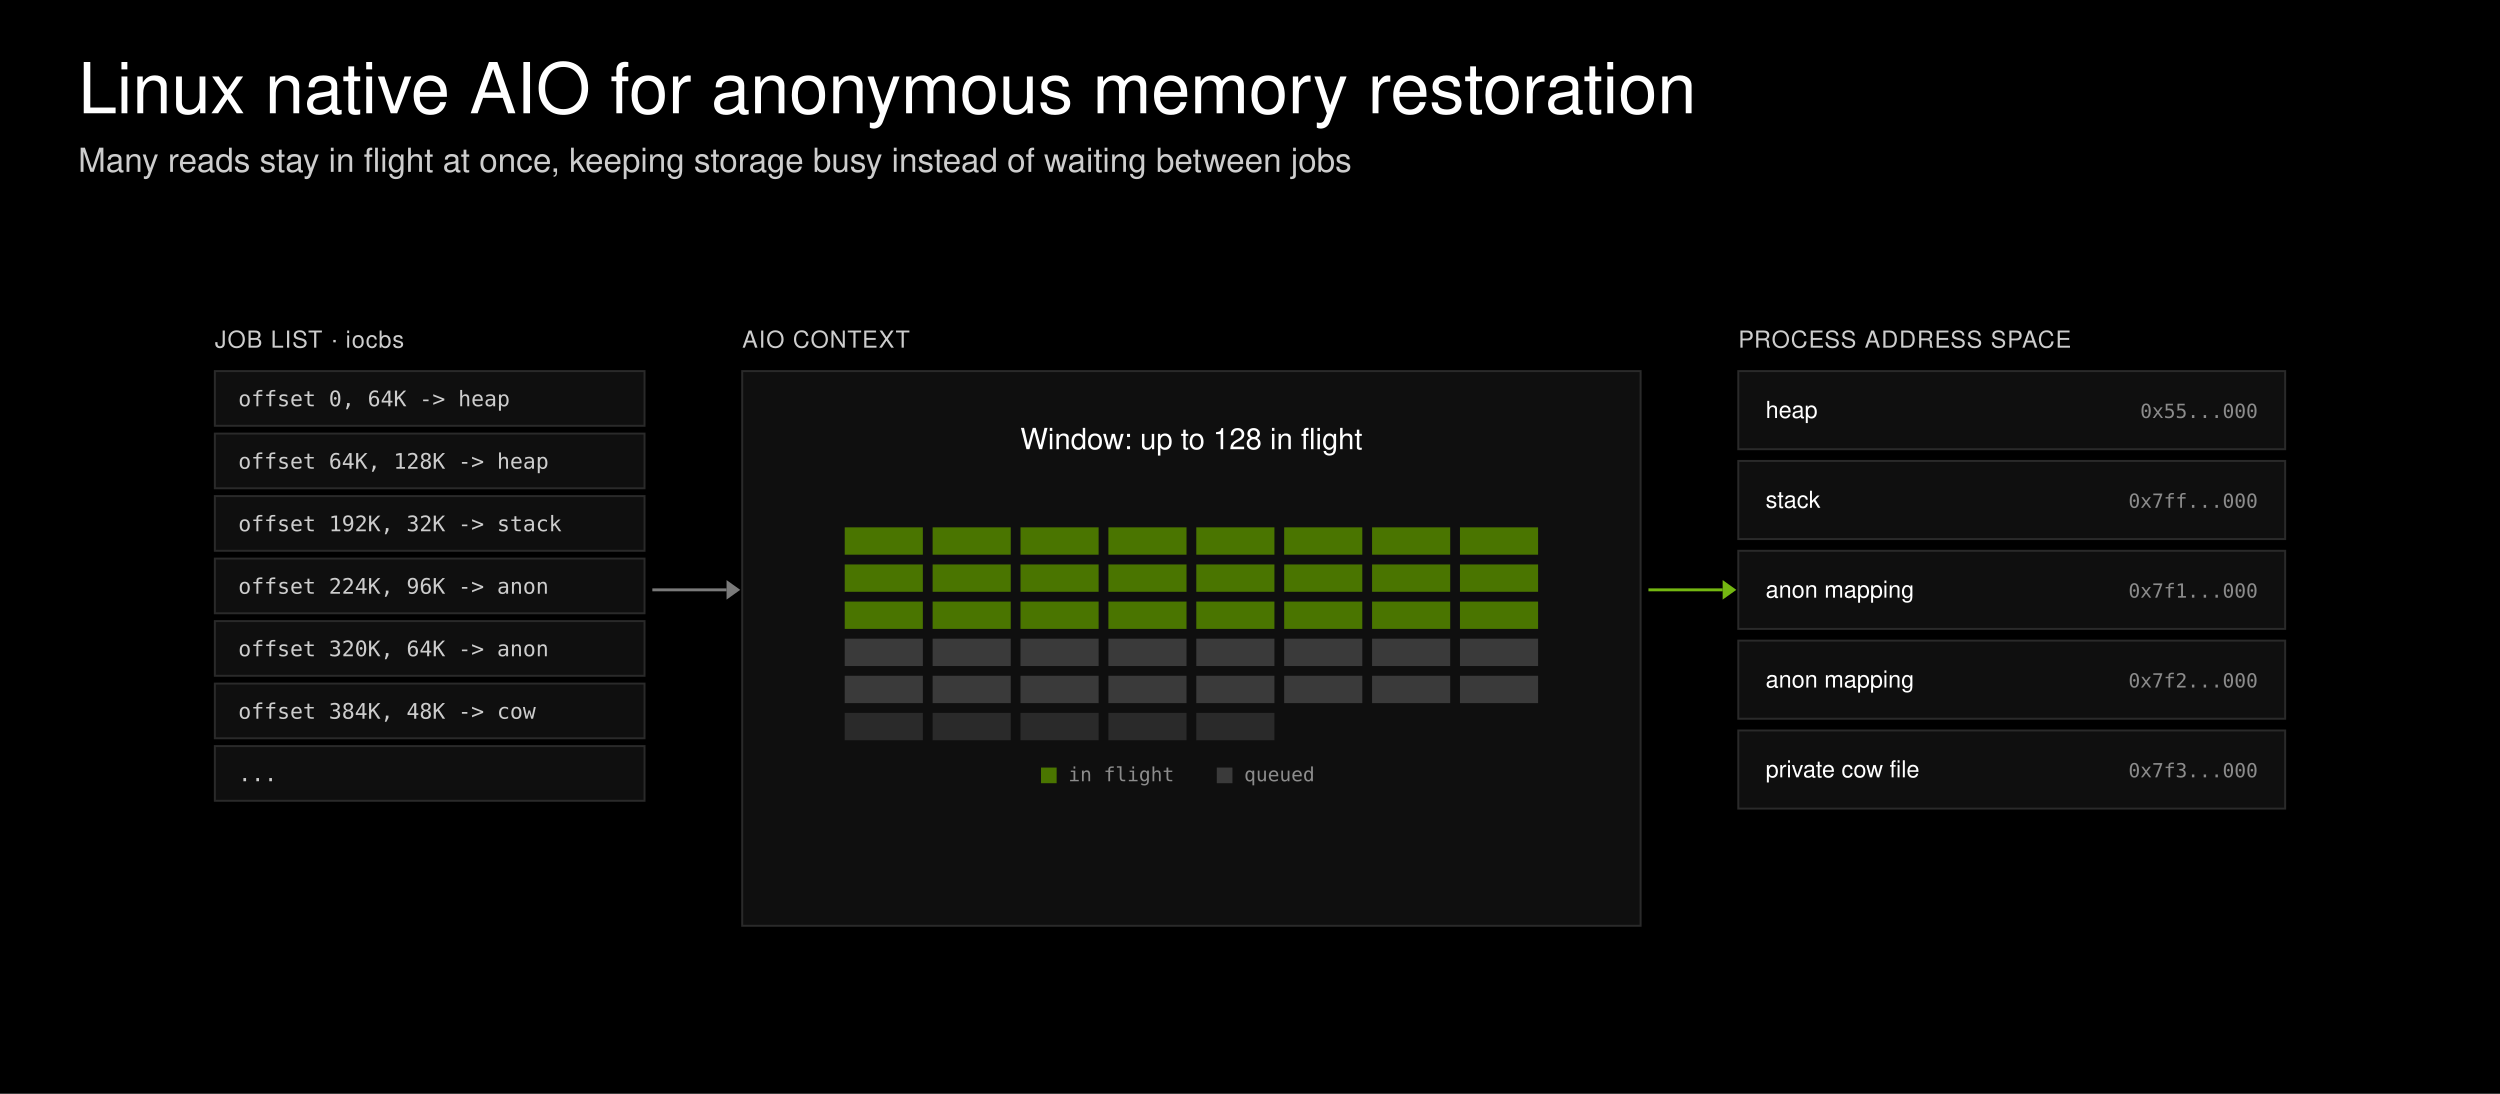
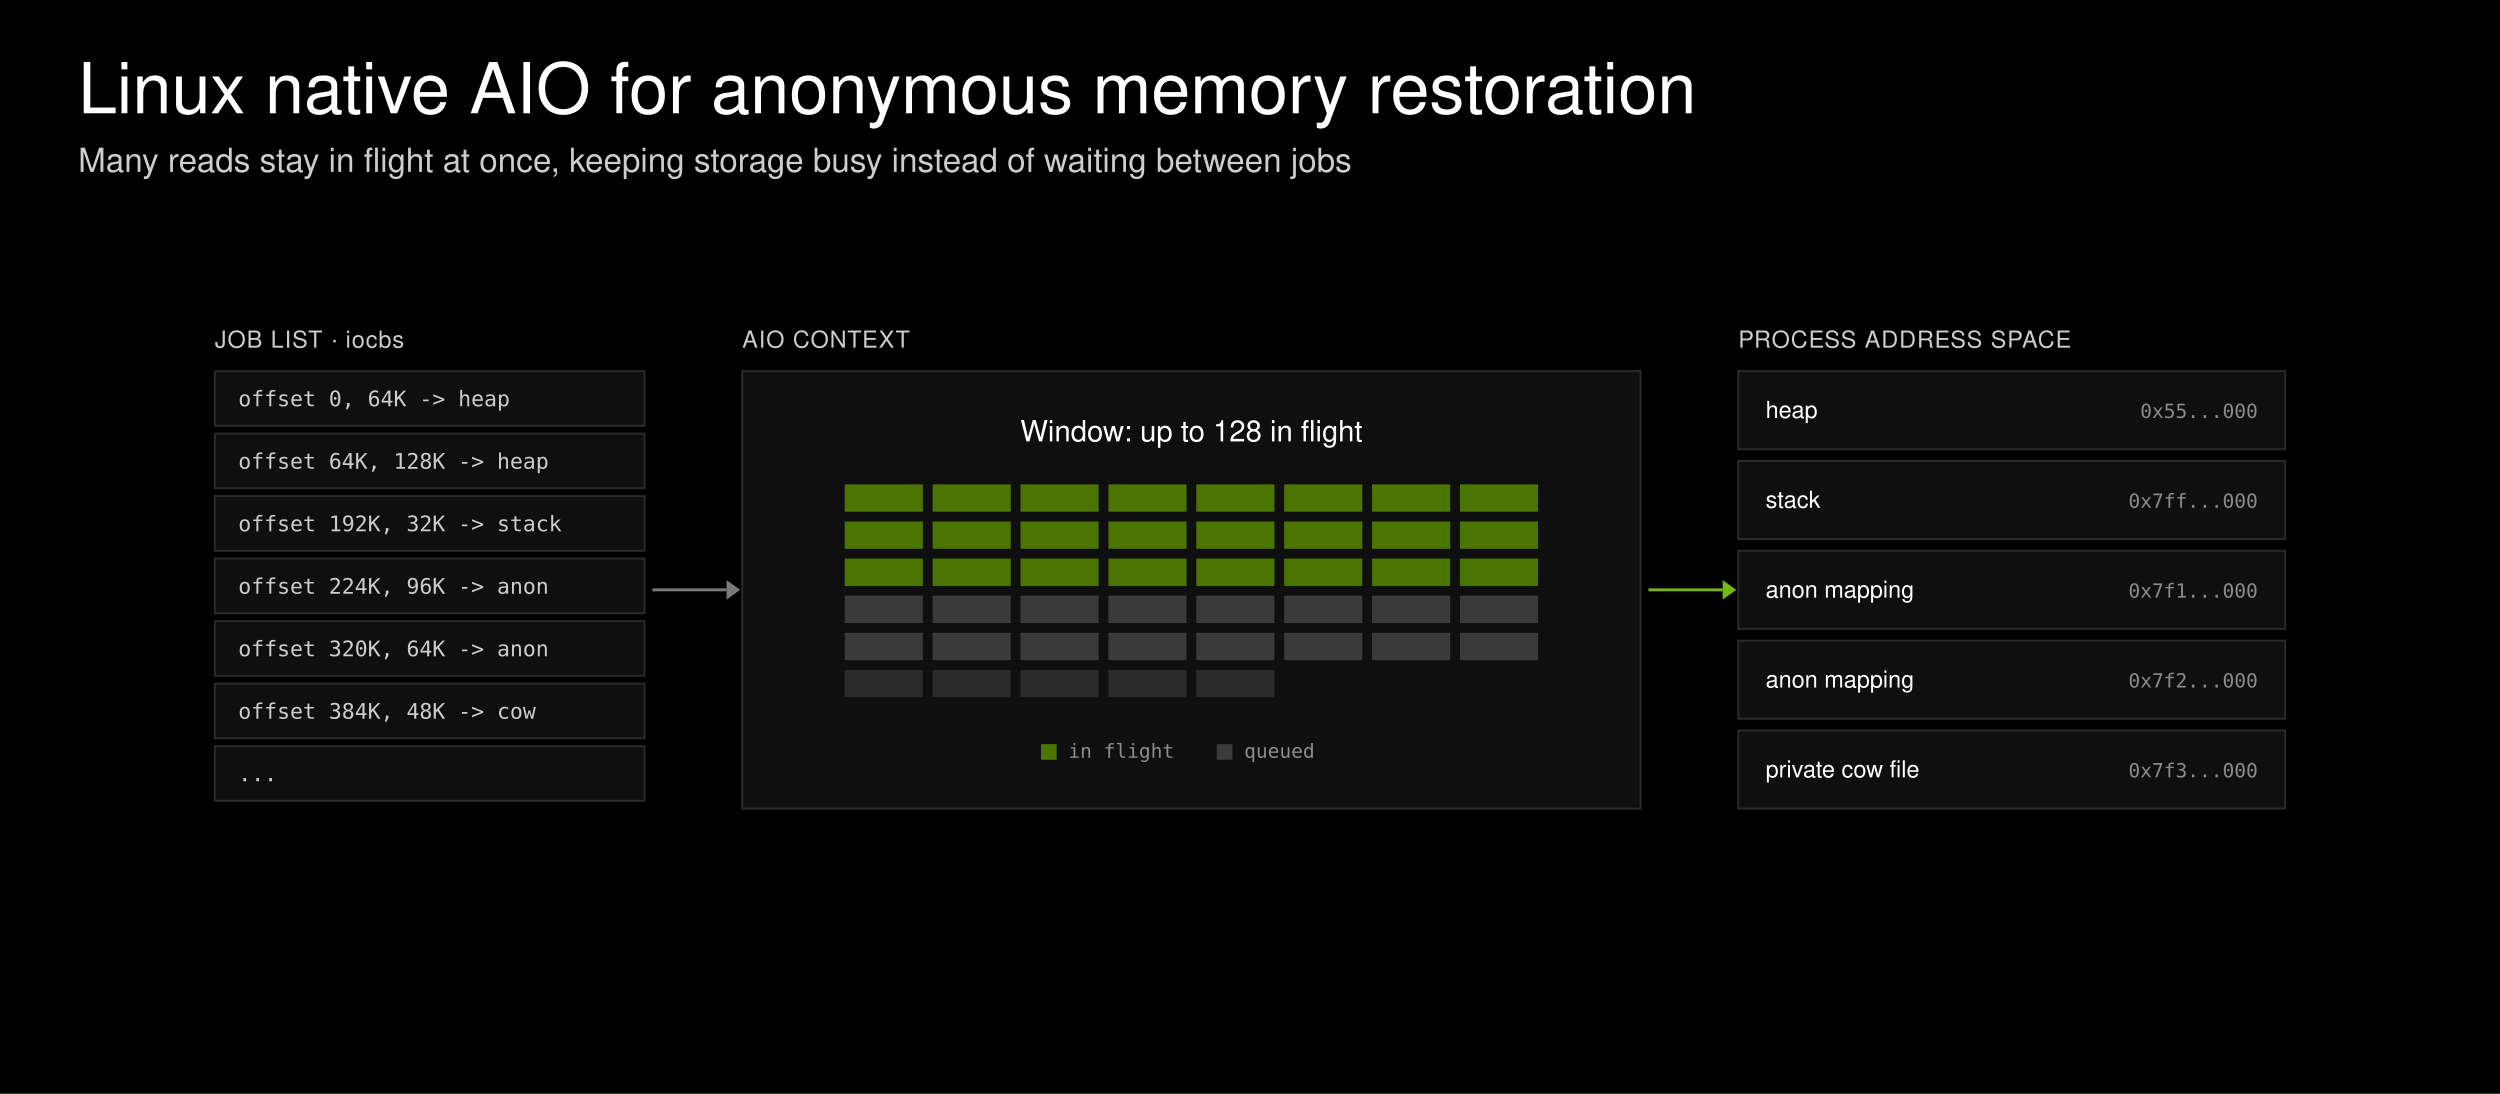
<svg xmlns="http://www.w3.org/2000/svg" width="1280" height="560" viewBox="0 0 1280 560" role="img" aria-label="Parallel AIO restore pipeline overlaps memory-region reads">
  <rect width="1280" height="560" fill="#000000" />
  <style>
  .title { font-family: "Helvetica Neue", Helvetica, Geist, Arial, sans-serif; font-size: 36px; font-weight: 300; fill: #ffffff; }
  .subtitle { font-family: "Helvetica Neue", Helvetica, Geist, Arial, sans-serif; font-size: 17px; font-weight: 300; fill: #cdcdcd; }
  .panel-label { font-family: Geist, "Helvetica Neue", Helvetica, Arial, sans-serif; font-size: 13px; font-weight: 600; fill: #ffffff; letter-spacing: 0.08em; text-transform: uppercase; }
  .panel-sub { font-family: "Geist Mono", "SF Mono", Menlo, Consolas, monospace; font-size: 12px; font-weight: 400; fill: #8c8c8c; }
  .section-label { font-family: Geist, "Helvetica Neue", Helvetica, Arial, sans-serif; font-size: 12px; font-weight: 500; fill: #cdcdcd; letter-spacing: 0.04em; text-transform: uppercase; }
  .card-title { font-family: Geist, "Helvetica Neue", Helvetica, Arial, sans-serif; font-size: 15px; font-weight: 500; fill: #ffffff; }
  .card-meta { font-family: "Geist Mono", "SF Mono", Menlo, Consolas, monospace; font-size: 11px; font-weight: 400; fill: #8c8c8c; }
  .item { font-family: "Geist Mono", "SF Mono", Menlo, Consolas, monospace; font-size: 11px; font-weight: 400; fill: #cdcdcd; }
  .vma-label { font-family: Geist, "Helvetica Neue", Helvetica, Arial, sans-serif; font-size: 12px; font-weight: 500; fill: #ffffff; }
  .vma-addr { font-family: "Geist Mono", "SF Mono", Menlo, Consolas, monospace; font-size: 10px; font-weight: 400; fill: #8c8c8c; }
  .arrow-label { font-family: Geist, "Helvetica Neue", Helvetica, Arial, sans-serif; font-size: 12px; font-weight: 500; fill: #cdcdcd; }
  .arrow-meta { font-family: "Geist Mono", "SF Mono", Menlo, Consolas, monospace; font-size: 10px; font-weight: 400; fill: #8c8c8c; }
</style>
  <text class="title" x="40" y="58">Linux native AIO for anonymous memory restoration</text>
  <text class="subtitle" x="40" y="88">Many reads stay in flight at once, keeping storage busy instead of waiting between jobs</text>
  <text class="section-label" x="110.0" y="178">JOB LIST · iocbs</text>
  <text class="section-label" x="380.0" y="178">AIO CONTEXT</text>
  <text class="section-label" x="890.0" y="178">PROCESS ADDRESS SPACE</text>
  <rect x="110.0" y="190" width="220" height="28" fill="#0f0f0f" stroke="#2a2a2a" stroke-width="1" />
  <text class="item" x="122.0" y="208.0">offset 0,    64K -&gt; heap</text>
  <rect x="110.0" y="222" width="220" height="28" fill="#0f0f0f" stroke="#2a2a2a" stroke-width="1" />
  <text class="item" x="122.0" y="240.0">offset 64K,  128K -&gt; heap</text>
  <rect x="110.0" y="254" width="220" height="28" fill="#0f0f0f" stroke="#2a2a2a" stroke-width="1" />
  <text class="item" x="122.0" y="272.0">offset 192K, 32K -&gt; stack</text>
  <rect x="110.0" y="286" width="220" height="28" fill="#0f0f0f" stroke="#2a2a2a" stroke-width="1" />
  <text class="item" x="122.0" y="304.0">offset 224K, 96K -&gt; anon</text>
  <rect x="110.0" y="318" width="220" height="28" fill="#0f0f0f" stroke="#2a2a2a" stroke-width="1" />
  <text class="item" x="122.0" y="336.0">offset 320K, 64K -&gt; anon</text>
  <rect x="110.0" y="350" width="220" height="28" fill="#0f0f0f" stroke="#2a2a2a" stroke-width="1" />
  <text class="item" x="122.0" y="368.0">offset 384K, 48K -&gt; cow</text>
  <rect x="110.0" y="382" width="220" height="28" fill="#0f0f0f" stroke="#2a2a2a" stroke-width="1" />
  <text class="item" x="122.0" y="400.0">...</text>
-   <rect x="380.0" y="190" width="460" height="284" fill="#0f0f0f" stroke="#2a2a2a" stroke-width="1" />
-   <text class="card-title" x="610.0" y="230" text-anchor="middle">Window: up to 128 in flight</text>
-   <rect x="432.5" y="270" width="40" height="14" fill="#4a7500" />
-   <rect x="477.5" y="270" width="40" height="14" fill="#4a7500" />
-   <rect x="522.5" y="270" width="40" height="14" fill="#4a7500" />
-   <rect x="567.5" y="270" width="40" height="14" fill="#4a7500" />
-   <rect x="612.5" y="270" width="40" height="14" fill="#4a7500" />
-   <rect x="657.5" y="270" width="40" height="14" fill="#4a7500" />
-   <rect x="702.5" y="270" width="40" height="14" fill="#4a7500" />
-   <rect x="747.5" y="270" width="40" height="14" fill="#4a7500" />
-   <rect x="432.5" y="289" width="40" height="14" fill="#4a7500" />
-   <rect x="477.5" y="289" width="40" height="14" fill="#4a7500" />
-   <rect x="522.5" y="289" width="40" height="14" fill="#4a7500" />
-   <rect x="567.5" y="289" width="40" height="14" fill="#4a7500" />
-   <rect x="612.5" y="289" width="40" height="14" fill="#4a7500" />
-   <rect x="657.5" y="289" width="40" height="14" fill="#4a7500" />
-   <rect x="702.5" y="289" width="40" height="14" fill="#4a7500" />
-   <rect x="747.5" y="289" width="40" height="14" fill="#4a7500" />
-   <rect x="432.5" y="308" width="40" height="14" fill="#4a7500" />
-   <rect x="477.5" y="308" width="40" height="14" fill="#4a7500" />
-   <rect x="522.5" y="308" width="40" height="14" fill="#4a7500" />
-   <rect x="567.5" y="308" width="40" height="14" fill="#4a7500" />
-   <rect x="612.5" y="308" width="40" height="14" fill="#4a7500" />
-   <rect x="657.5" y="308" width="40" height="14" fill="#4a7500" />
-   <rect x="702.5" y="308" width="40" height="14" fill="#4a7500" />
-   <rect x="747.5" y="308" width="40" height="14" fill="#4a7500" />
-   <rect x="432.5" y="327" width="40" height="14" fill="#3a3a3a" />
-   <rect x="477.5" y="327" width="40" height="14" fill="#3a3a3a" />
-   <rect x="522.5" y="327" width="40" height="14" fill="#3a3a3a" />
-   <rect x="567.5" y="327" width="40" height="14" fill="#3a3a3a" />
-   <rect x="612.5" y="327" width="40" height="14" fill="#3a3a3a" />
-   <rect x="657.5" y="327" width="40" height="14" fill="#3a3a3a" />
-   <rect x="702.5" y="327" width="40" height="14" fill="#3a3a3a" />
-   <rect x="747.5" y="327" width="40" height="14" fill="#3a3a3a" />
-   <rect x="432.5" y="346" width="40" height="14" fill="#3a3a3a" />
-   <rect x="477.5" y="346" width="40" height="14" fill="#3a3a3a" />
-   <rect x="522.5" y="346" width="40" height="14" fill="#3a3a3a" />
-   <rect x="567.5" y="346" width="40" height="14" fill="#3a3a3a" />
-   <rect x="612.5" y="346" width="40" height="14" fill="#3a3a3a" />
-   <rect x="657.5" y="346" width="40" height="14" fill="#3a3a3a" />
-   <rect x="702.5" y="346" width="40" height="14" fill="#3a3a3a" />
-   <rect x="747.5" y="346" width="40" height="14" fill="#3a3a3a" />
-   <rect x="432.5" y="365" width="40" height="14" fill="#2a2a2a" />
-   <rect x="477.5" y="365" width="40" height="14" fill="#2a2a2a" />
-   <rect x="522.5" y="365" width="40" height="14" fill="#2a2a2a" />
-   <rect x="567.5" y="365" width="40" height="14" fill="#2a2a2a" />
-   <rect x="612.5" y="365" width="40" height="14" fill="#2a2a2a" />
-   <rect x="533.0" y="393" width="8" height="8" fill="#4a7500" />
-   <text class="arrow-meta" x="547.0" y="400" fill="#cdcdcd">in flight</text>
-   <rect x="623.0" y="393" width="8" height="8" fill="#3a3a3a" />
-   <text class="arrow-meta" x="637.0" y="400" fill="#cdcdcd">queued</text>
+   <rect x="380.0" y="190" width="460" height="224" fill="#0f0f0f" stroke="#2a2a2a" stroke-width="1" />
+   <text class="card-title" x="610.0" y="226" text-anchor="middle">Window: up to 128 in flight</text>
+   <rect x="432.5" y="248" width="40" height="14" fill="#4a7500" />
+   <rect x="477.5" y="248" width="40" height="14" fill="#4a7500" />
+   <rect x="522.5" y="248" width="40" height="14" fill="#4a7500" />
+   <rect x="567.5" y="248" width="40" height="14" fill="#4a7500" />
+   <rect x="612.5" y="248" width="40" height="14" fill="#4a7500" />
+   <rect x="657.5" y="248" width="40" height="14" fill="#4a7500" />
+   <rect x="702.5" y="248" width="40" height="14" fill="#4a7500" />
+   <rect x="747.5" y="248" width="40" height="14" fill="#4a7500" />
+   <rect x="432.5" y="267" width="40" height="14" fill="#4a7500" />
+   <rect x="477.5" y="267" width="40" height="14" fill="#4a7500" />
+   <rect x="522.5" y="267" width="40" height="14" fill="#4a7500" />
+   <rect x="567.5" y="267" width="40" height="14" fill="#4a7500" />
+   <rect x="612.5" y="267" width="40" height="14" fill="#4a7500" />
+   <rect x="657.5" y="267" width="40" height="14" fill="#4a7500" />
+   <rect x="702.5" y="267" width="40" height="14" fill="#4a7500" />
+   <rect x="747.5" y="267" width="40" height="14" fill="#4a7500" />
+   <rect x="432.5" y="286" width="40" height="14" fill="#4a7500" />
+   <rect x="477.5" y="286" width="40" height="14" fill="#4a7500" />
+   <rect x="522.5" y="286" width="40" height="14" fill="#4a7500" />
+   <rect x="567.5" y="286" width="40" height="14" fill="#4a7500" />
+   <rect x="612.5" y="286" width="40" height="14" fill="#4a7500" />
+   <rect x="657.5" y="286" width="40" height="14" fill="#4a7500" />
+   <rect x="702.5" y="286" width="40" height="14" fill="#4a7500" />
+   <rect x="747.5" y="286" width="40" height="14" fill="#4a7500" />
+   <rect x="432.5" y="305" width="40" height="14" fill="#3a3a3a" />
+   <rect x="477.5" y="305" width="40" height="14" fill="#3a3a3a" />
+   <rect x="522.5" y="305" width="40" height="14" fill="#3a3a3a" />
+   <rect x="567.5" y="305" width="40" height="14" fill="#3a3a3a" />
+   <rect x="612.5" y="305" width="40" height="14" fill="#3a3a3a" />
+   <rect x="657.5" y="305" width="40" height="14" fill="#3a3a3a" />
+   <rect x="702.5" y="305" width="40" height="14" fill="#3a3a3a" />
+   <rect x="747.5" y="305" width="40" height="14" fill="#3a3a3a" />
+   <rect x="432.5" y="324" width="40" height="14" fill="#3a3a3a" />
+   <rect x="477.5" y="324" width="40" height="14" fill="#3a3a3a" />
+   <rect x="522.5" y="324" width="40" height="14" fill="#3a3a3a" />
+   <rect x="567.5" y="324" width="40" height="14" fill="#3a3a3a" />
+   <rect x="612.5" y="324" width="40" height="14" fill="#3a3a3a" />
+   <rect x="657.5" y="324" width="40" height="14" fill="#3a3a3a" />
+   <rect x="702.5" y="324" width="40" height="14" fill="#3a3a3a" />
+   <rect x="747.5" y="324" width="40" height="14" fill="#3a3a3a" />
+   <rect x="432.5" y="343" width="40" height="14" fill="#2a2a2a" />
+   <rect x="477.5" y="343" width="40" height="14" fill="#2a2a2a" />
+   <rect x="522.5" y="343" width="40" height="14" fill="#2a2a2a" />
+   <rect x="567.5" y="343" width="40" height="14" fill="#2a2a2a" />
+   <rect x="612.5" y="343" width="40" height="14" fill="#2a2a2a" />
+   <rect x="533.0" y="381" width="8" height="8" fill="#4a7500" />
+   <text class="arrow-meta" x="547.0" y="388" fill="#cdcdcd">in flight</text>
+   <rect x="623.0" y="381" width="8" height="8" fill="#3a3a3a" />
+   <text class="arrow-meta" x="637.0" y="388" fill="#cdcdcd">queued</text>
  <rect x="890.0" y="190.0" width="280" height="40" fill="#0f0f0f" stroke="#2a2a2a" stroke-width="1" />
  <text class="vma-label" x="904.0" y="214.0">heap</text>
  <text class="vma-addr" x="1156.0" y="214.0" text-anchor="end">0x55...000</text>
  <rect x="890.0" y="236.0" width="280" height="40" fill="#0f0f0f" stroke="#2a2a2a" stroke-width="1" />
  <text class="vma-label" x="904.0" y="260.0">stack</text>
  <text class="vma-addr" x="1156.0" y="260.0" text-anchor="end">0x7ff...000</text>
  <rect x="890.0" y="282.0" width="280" height="40" fill="#0f0f0f" stroke="#2a2a2a" stroke-width="1" />
  <text class="vma-label" x="904.0" y="306.0">anon mapping</text>
  <text class="vma-addr" x="1156.0" y="306.0" text-anchor="end">0x7f1...000</text>
  <rect x="890.0" y="328.0" width="280" height="40" fill="#0f0f0f" stroke="#2a2a2a" stroke-width="1" />
  <text class="vma-label" x="904.0" y="352.0">anon mapping</text>
  <text class="vma-addr" x="1156.0" y="352.0" text-anchor="end">0x7f2...000</text>
  <rect x="890.0" y="374.0" width="280" height="40" fill="#0f0f0f" stroke="#2a2a2a" stroke-width="1" />
  <text class="vma-label" x="904.0" y="398.0">private cow file</text>
  <text class="vma-addr" x="1156.0" y="398.0" text-anchor="end">0x7f3...000</text>
  <line x1="334.0" y1="302.0" x2="372.0" y2="302.0" stroke="#7a7a7a" stroke-width="1.5" />
  <polygon points="372.0,297.0 379.0,302.0 372.0,307.0" fill="#7a7a7a" />
  <line x1="844.0" y1="302.0" x2="882.0" y2="302.0" stroke="#74b711" stroke-width="1.5" />
  <polygon points="882.0,297.0 889.0,302.0 882.0,307.0" fill="#74b711" />
</svg>
